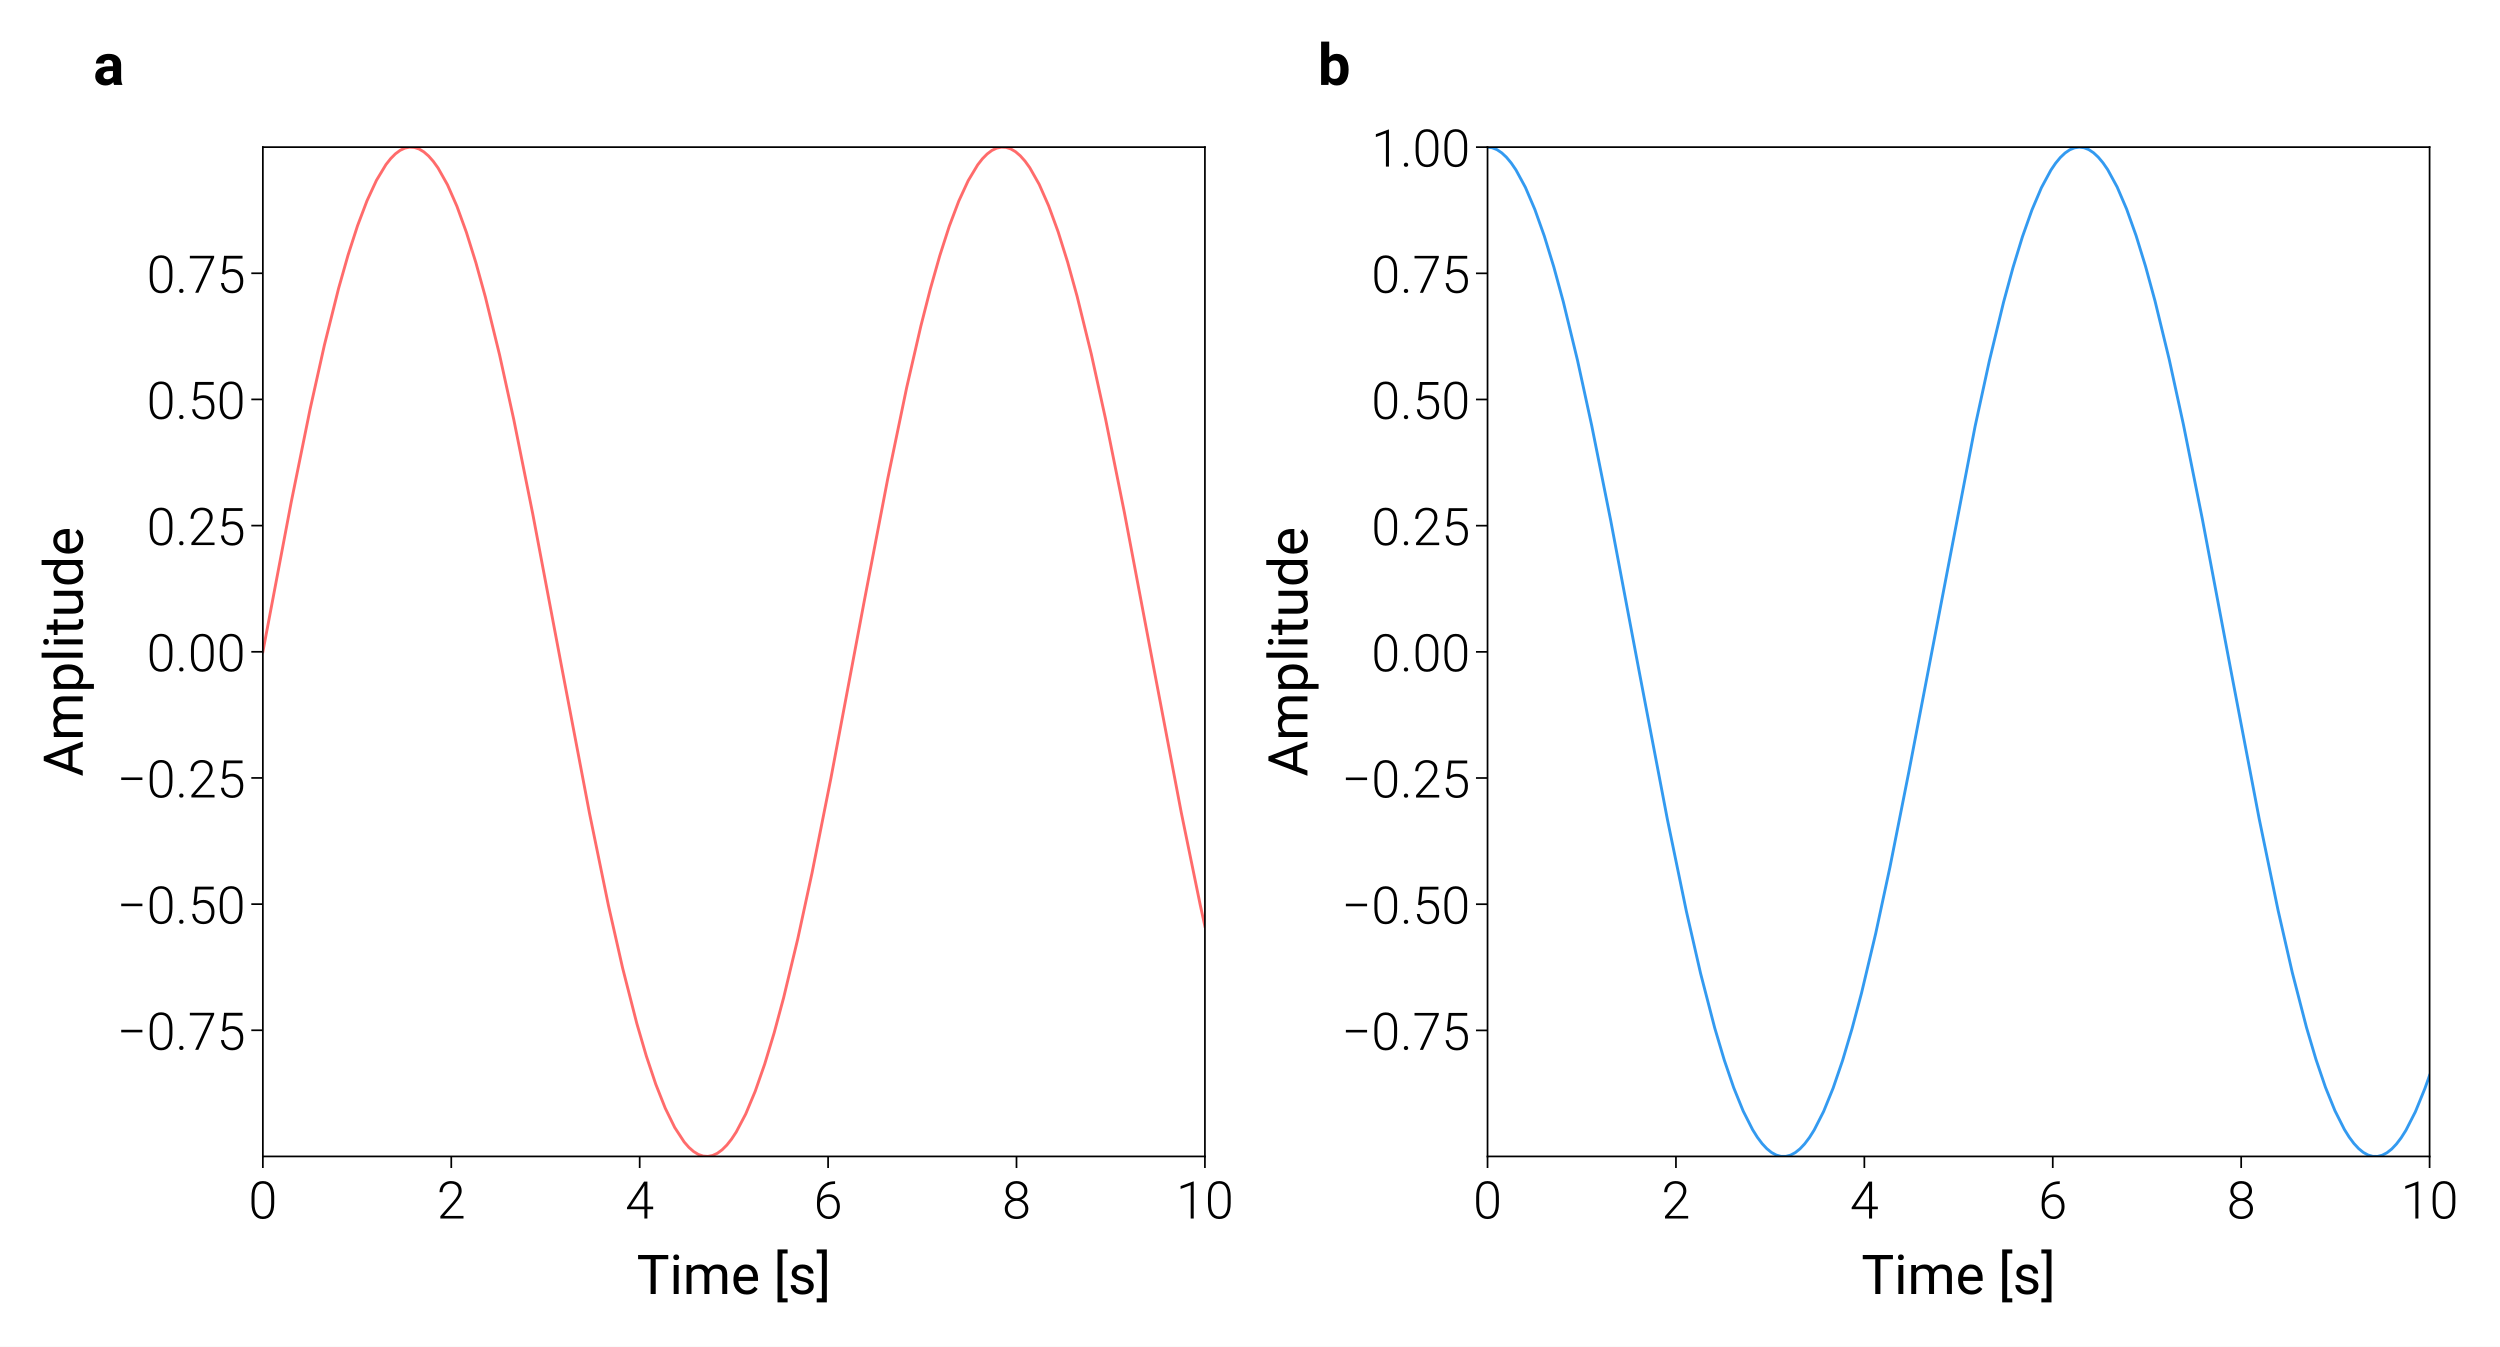
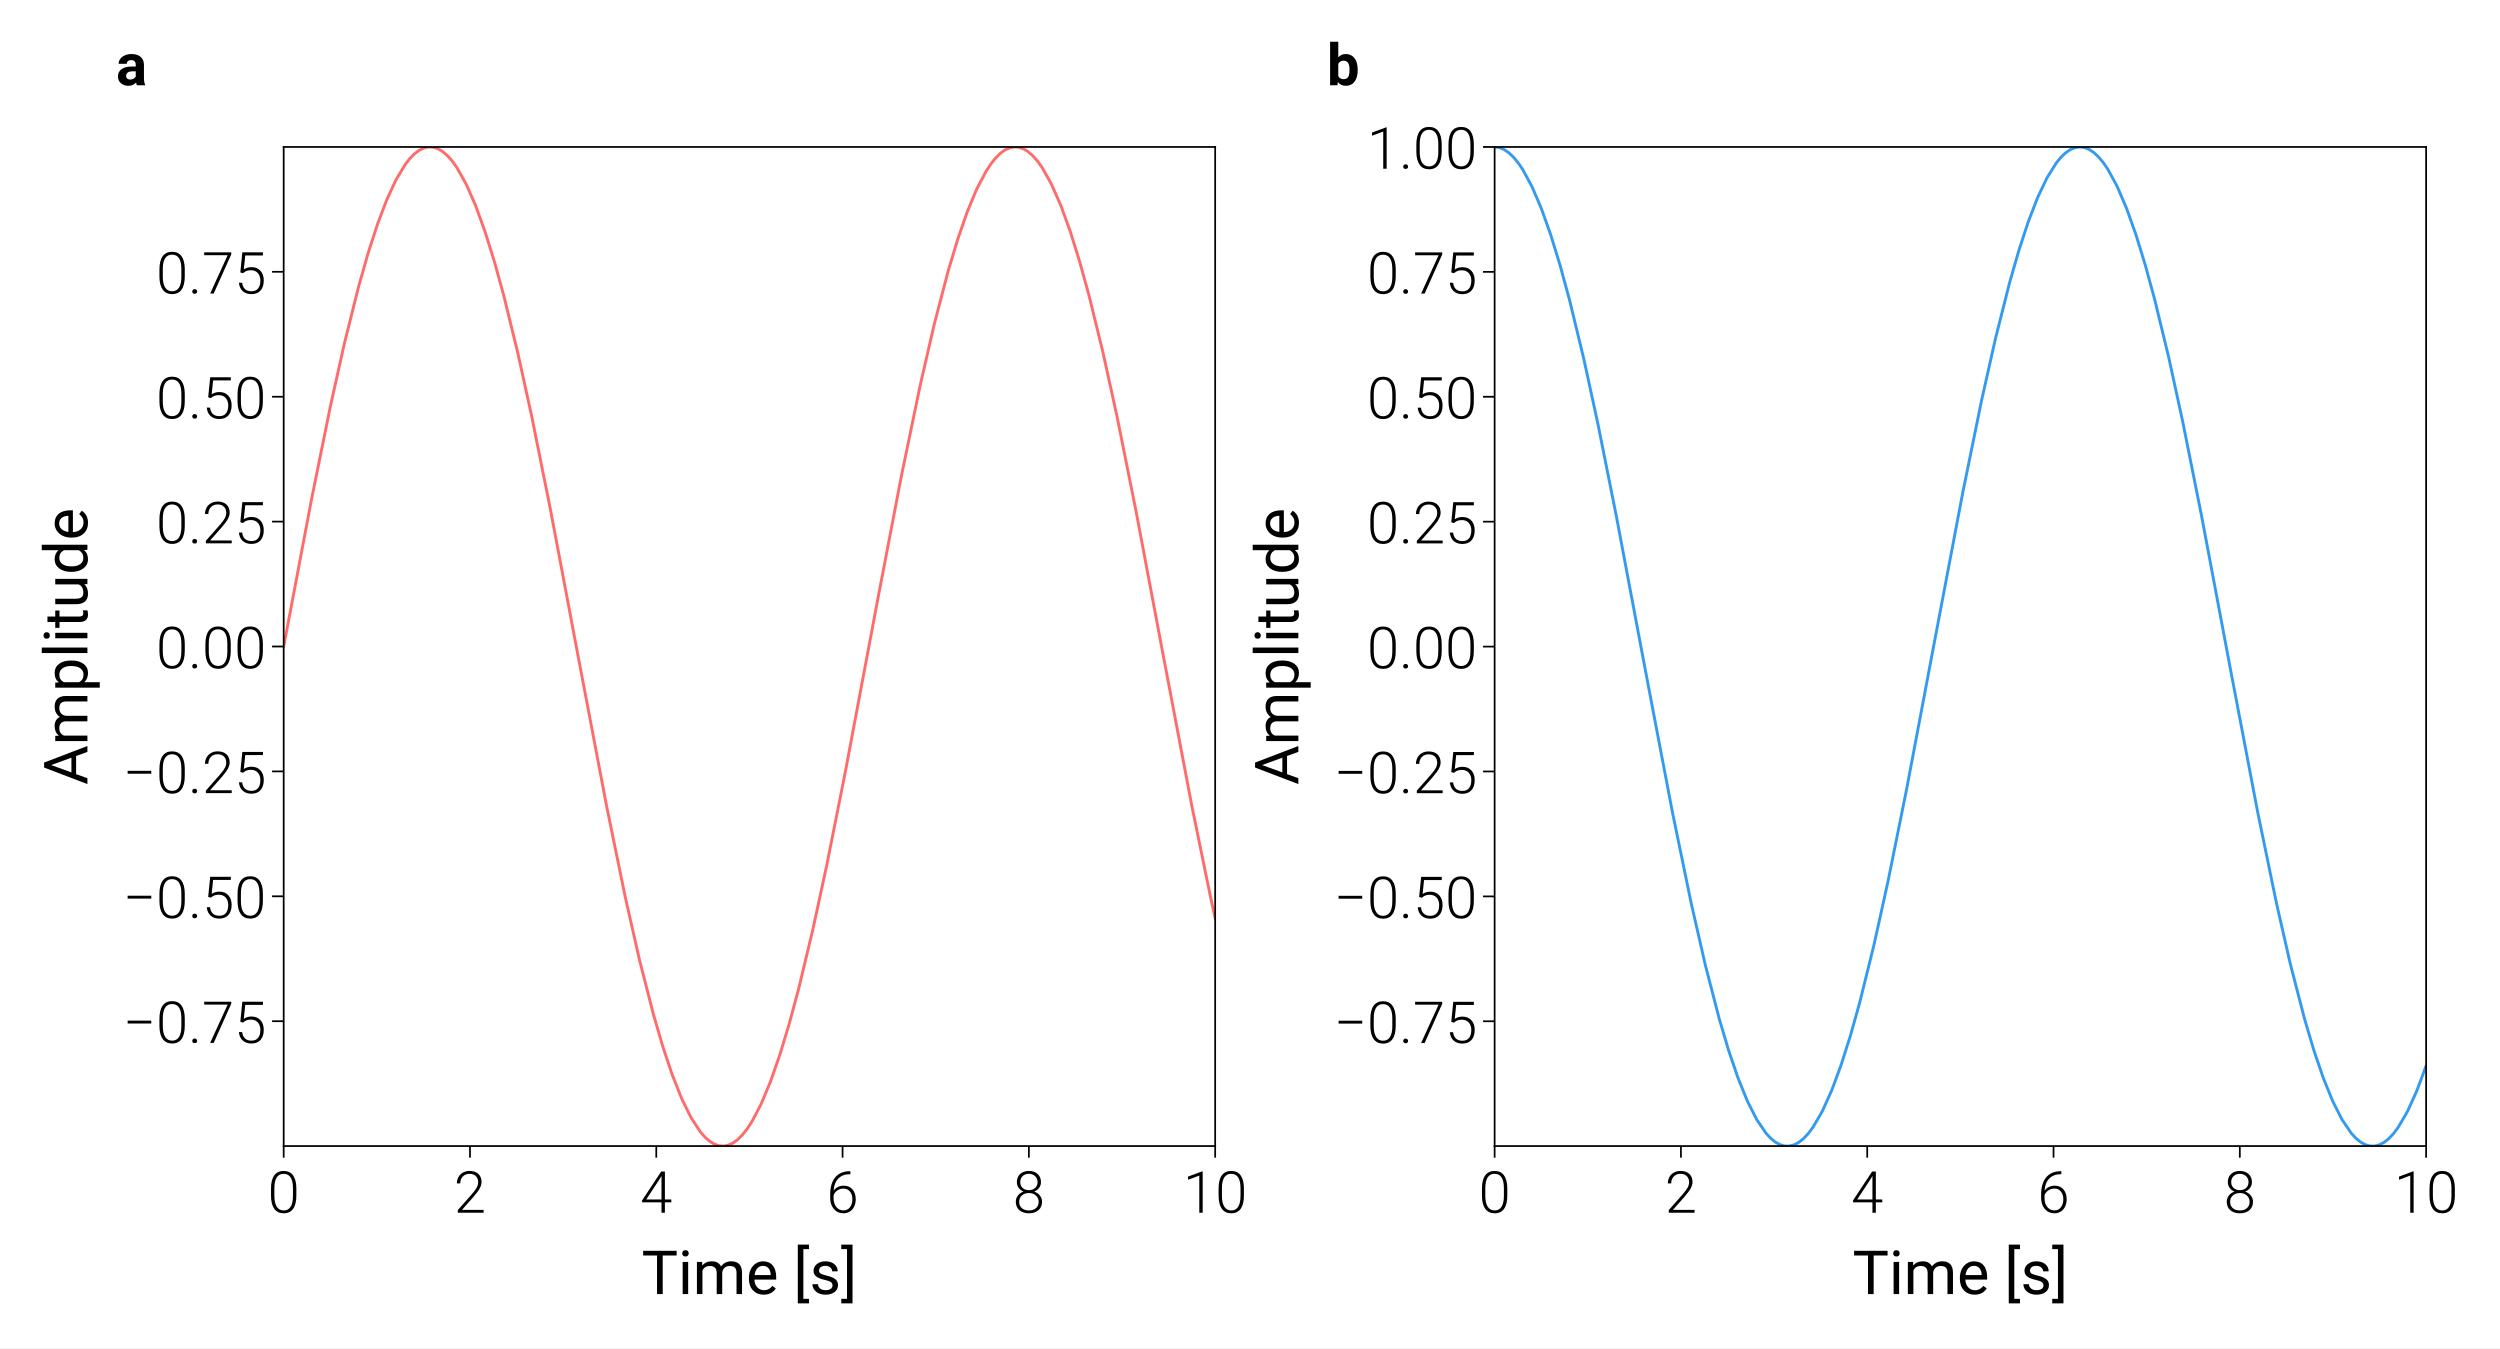
- <svg xmlns="http://www.w3.org/2000/svg" xmlns:xlink="http://www.w3.org/1999/xlink" width="432.738pt" height="233.117pt" viewBox="0 0 432.738 233.117" version="1.1">
+ <svg xmlns="http://www.w3.org/2000/svg" xmlns:xlink="http://www.w3.org/1999/xlink" width="431.169pt" height="232.52pt" viewBox="0 0 431.169 232.52" version="1.1">
  <defs>
    <style type="text/css">*{stroke-linejoin: round; stroke-linecap: butt}</style>
  </defs>
  <g id="figure_1">
    <g id="patch_1">
-       <path d="M 0 233.117  L 432.738 233.117  L 432.738 -0  L 0 -0  z " style="fill: #ffffff" />
+       <path d="M 0 232.52  L 431.169 232.52  L 431.169 0  L 0 0  z " style="fill: #ffffff" />
    </g>
    <g id="axes_1">
      <g id="patch_2">
-         <path d="M 45.5 200.172  L 208.565 200.172  L 208.565 25.467  L 45.5 25.467  z " style="fill: #ffffff" />
+         <path d="M 48.925 197.658  L 209.578 197.658  L 209.578 25.347  L 48.925 25.347  z " style="fill: #ffffff" />
      </g>
      <g id="matplotlib.axis_1">
        <g id="xtick_1">
          <g id="line2d_1">
            <defs>
-               <path id="mf3e95afb75" d="M 0 0  L 0 2  " style="stroke: #000000; stroke-width: 0.3" />
+               <path id="m0029651588" d="M 0 0  L 0 2  " style="stroke: #000000; stroke-width: 0.3" />
            </defs>
            <g>
-               <use xlink:href="#mf3e95afb75" x="45.5" y="200.172" style="stroke: #000000; stroke-width: 0.3" />
+               <use xlink:href="#m0029651588" x="48.925" y="197.658" style="stroke: #000000; stroke-width: 0.3" />
            </g>
          </g>
          <g id="text_1">
-             <g transform="translate(43.00617 210.9224) scale(0.09 -0.09)">
+             <g transform="translate(46.15391 209.1576) scale(0.1 -0.1)">
              <defs>
                <path id="Roboto-Light-30" d="M 3172 1897  Q 3172 934 2819 435  Q 2466 -63 1778 -63  Q 1103 -63 743 426  Q 384 916 375 1850  L 375 2666  Q 375 3625 731 4119  Q 1088 4613 1772 4613  Q 2447 4613 2803 4136  Q 3159 3659 3172 2731  L 3172 1897  z M 2797 2713  Q 2797 3494 2542 3894  Q 2288 4294 1772 4294  Q 1266 4294 1009 3903  Q 753 3513 747 2750  L 747 1856  Q 747 1078 1011 665  Q 1275 253 1778 253  Q 2278 253 2536 656  Q 2794 1059 2797 1838  L 2797 2713  z " transform="scale(0.015625)" />
              </defs>
              <use xlink:href="#Roboto-Light-30" />
            </g>
          </g>
        </g>
        <g id="xtick_2">
          <g id="line2d_2">
            <g>
-               <use xlink:href="#mf3e95afb75" x="78.113" y="200.172" style="stroke: #000000; stroke-width: 0.3" />
+               <use xlink:href="#m0029651588" x="81.056" y="197.658" style="stroke: #000000; stroke-width: 0.3" />
            </g>
          </g>
          <g id="text_2">
-             <g transform="translate(75.61921 210.9224) scale(0.09 -0.09)">
+             <g transform="translate(78.28451 209.1576) scale(0.1 -0.1)">
              <defs>
                <path id="Roboto-Light-32" d="M 3278 0  L 428 0  L 428 288  L 1988 2056  Q 2375 2503 2525 2793  Q 2675 3084 2675 3359  Q 2675 3791 2422 4042  Q 2169 4294 1725 4294  Q 1266 4294 983 4000  Q 700 3706 700 3238  L 328 3238  Q 328 3622 501 3937  Q 675 4253 995 4433  Q 1316 4613 1725 4613  Q 2350 4613 2701 4284  Q 3053 3956 3053 3391  Q 3053 3072 2854 2694  Q 2656 2316 2156 1750  L 888 316  L 3278 316  L 3278 0  z " transform="scale(0.015625)" />
              </defs>
              <use xlink:href="#Roboto-Light-32" />
            </g>
          </g>
        </g>
        <g id="xtick_3">
          <g id="line2d_3">
            <g>
-               <use xlink:href="#mf3e95afb75" x="110.726" y="200.172" style="stroke: #000000; stroke-width: 0.3" />
+               <use xlink:href="#m0029651588" x="113.186" y="197.658" style="stroke: #000000; stroke-width: 0.3" />
            </g>
          </g>
          <g id="text_3">
-             <g transform="translate(108.2322 210.9224) scale(0.09 -0.09)">
+             <g transform="translate(110.4151 209.1576) scale(0.1 -0.1)">
              <defs>
                <path id="Roboto-Light-34" d="M 2725 1466  L 3434 1466  L 3434 1150  L 2725 1150  L 2725 0  L 2350 0  L 2350 1150  L 209 1150  L 209 1363  L 2316 4550  L 2725 4550  L 2725 1466  z M 669 1466  L 2350 1466  L 2350 4066  L 2184 3778  L 669 1466  z " transform="scale(0.015625)" />
              </defs>
              <use xlink:href="#Roboto-Light-34" />
            </g>
          </g>
        </g>
        <g id="xtick_4">
          <g id="line2d_4">
            <g>
-               <use xlink:href="#mf3e95afb75" x="143.339" y="200.172" style="stroke: #000000; stroke-width: 0.3" />
+               <use xlink:href="#m0029651588" x="145.317" y="197.658" style="stroke: #000000; stroke-width: 0.3" />
            </g>
          </g>
          <g id="text_4">
-             <g transform="translate(140.8453 210.9224) scale(0.09 -0.09)">
+             <g transform="translate(142.5457 209.1576) scale(0.1 -0.1)">
              <defs>
                <path id="Roboto-Light-36" d="M 2634 4584  L 2634 4256  L 2591 4256  Q 1775 4256 1306 3776  Q 838 3297 788 2444  Q 975 2703 1265 2845  Q 1556 2988 1916 2988  Q 2516 2988 2870 2573  Q 3225 2159 3225 1491  Q 3225 1047 3059 690  Q 2894 334 2584 135  Q 2275 -63 1878 -63  Q 1225 -63 815 410  Q 406 884 406 1634  L 406 2009  Q 406 3231 962 3901  Q 1519 4572 2541 4584  L 2634 4584  z M 1856 2666  Q 1500 2666 1192 2455  Q 884 2244 781 1919  L 781 1600  Q 781 1006 1086 631  Q 1391 256 1878 256  Q 2316 256 2586 603  Q 2856 950 2856 1478  Q 2856 2016 2586 2341  Q 2316 2666 1856 2666  z " transform="scale(0.015625)" />
              </defs>
              <use xlink:href="#Roboto-Light-36" />
            </g>
          </g>
        </g>
        <g id="xtick_5">
          <g id="line2d_5">
            <g>
-               <use xlink:href="#mf3e95afb75" x="175.952" y="200.172" style="stroke: #000000; stroke-width: 0.3" />
+               <use xlink:href="#m0029651588" x="177.447" y="197.658" style="stroke: #000000; stroke-width: 0.3" />
            </g>
          </g>
          <g id="text_5">
-             <g transform="translate(173.4583 210.9224) scale(0.09 -0.09)">
+             <g transform="translate(174.6763 209.1576) scale(0.1 -0.1)">
              <defs>
                <path id="Roboto-Light-38" d="M 3109 3378  Q 3109 3025 2903 2745  Q 2697 2466 2359 2334  Q 2753 2200 2990 1900  Q 3228 1600 3228 1206  Q 3228 622 2831 279  Q 2434 -63 1781 -63  Q 1122 -63 726 278  Q 331 619 331 1206  Q 331 1594 559 1897  Q 788 2200 1184 2334  Q 847 2466 647 2745  Q 447 3025 447 3378  Q 447 3944 811 4278  Q 1175 4613 1775 4613  Q 2375 4613 2742 4275  Q 3109 3938 3109 3378  z M 2853 1203  Q 2853 1628 2550 1901  Q 2247 2175 1775 2175  Q 1303 2175 1003 1906  Q 703 1638 703 1203  Q 703 769 993 511  Q 1284 253 1781 253  Q 2266 253 2559 509  Q 2853 766 2853 1203  z M 2734 3381  Q 2734 3772 2464 4033  Q 2194 4294 1775 4294  Q 1350 4294 1086 4042  Q 822 3791 822 3381  Q 822 2981 1086 2737  Q 1350 2494 1778 2494  Q 2200 2494 2467 2739  Q 2734 2984 2734 3381  z " transform="scale(0.015625)" />
              </defs>
              <use xlink:href="#Roboto-Light-38" />
            </g>
          </g>
        </g>
        <g id="xtick_6">
          <g id="line2d_6">
            <g>
-               <use xlink:href="#mf3e95afb75" x="208.565" y="200.172" style="stroke: #000000; stroke-width: 0.3" />
+               <use xlink:href="#m0029651588" x="209.578" y="197.658" style="stroke: #000000; stroke-width: 0.3" />
            </g>
          </g>
          <g id="text_6">
-             <g transform="translate(203.5774 210.9224) scale(0.09 -0.09)">
+             <g transform="translate(204.0358 209.1576) scale(0.1 -0.1)">
              <defs>
                <path id="Roboto-Light-31" d="M 2169 0  L 1794 0  L 1794 4100  L 556 3641  L 556 3991  L 2106 4566  L 2169 4566  L 2169 0  z " transform="scale(0.015625)" />
              </defs>
              <use xlink:href="#Roboto-Light-31" />
              <use xlink:href="#Roboto-Light-30" transform="translate(55.41992 0)" />
            </g>
          </g>
        </g>
        <g id="text_7">
-           <g transform="translate(110.2222 223.9868) scale(0.095 -0.095)">
+           <g transform="translate(110.6714 223.1869) scale(0.105 -0.105)">
            <defs>
              <path id="Roboto-Regular-54" d="M 3672 4056  L 2209 4056  L 2209 0  L 1613 0  L 1613 4056  L 153 4056  L 153 4550  L 3672 4550  L 3672 4056  z " transform="scale(0.015625)" />
              <path id="Roboto-Regular-69" d="M 1066 0  L 488 0  L 488 3381  L 1066 3381  L 1066 0  z M 441 4278  Q 441 4419 527 4516  Q 613 4613 781 4613  Q 950 4613 1037 4516  Q 1125 4419 1125 4278  Q 1125 4138 1037 4044  Q 950 3950 781 3950  Q 613 3950 527 4044  Q 441 4138 441 4278  z " transform="scale(0.015625)" />
              <path id="Roboto-Regular-6d" d="M 981 3381  L 997 3006  Q 1369 3444 2000 3444  Q 2709 3444 2966 2900  Q 3134 3144 3404 3294  Q 3675 3444 4044 3444  Q 5156 3444 5175 2266  L 5175 0  L 4597 0  L 4597 2231  Q 4597 2594 4431 2773  Q 4266 2953 3875 2953  Q 3553 2953 3340 2761  Q 3128 2569 3094 2244  L 3094 0  L 2513 0  L 2513 2216  Q 2513 2953 1791 2953  Q 1222 2953 1013 2469  L 1013 0  L 434 0  L 434 3381  L 981 3381  z " transform="scale(0.015625)" />
              <path id="Roboto-Regular-65" d="M 1841 -63  Q 1153 -63 722 389  Q 291 841 291 1597  L 291 1703  Q 291 2206 483 2601  Q 675 2997 1020 3220  Q 1366 3444 1769 3444  Q 2428 3444 2793 3009  Q 3159 2575 3159 1766  L 3159 1525  L 869 1525  Q 881 1025 1161 717  Q 1441 409 1872 409  Q 2178 409 2390 534  Q 2603 659 2763 866  L 3116 591  Q 2691 -63 1841 -63  z M 1769 2969  Q 1419 2969 1181 2714  Q 944 2459 888 2000  L 2581 2000  L 2581 2044  Q 2556 2484 2343 2726  Q 2131 2969 1769 2969  z " transform="scale(0.015625)" />
              <path id="Roboto-Regular-20" transform="scale(0.015625)" />
              <path id="Roboto-Regular-5b" d="M 1634 4725  L 1038 4725  L 1038 -500  L 1634 -500  L 1634 -975  L 456 -975  L 456 5200  L 1634 5200  L 1634 4725  z " transform="scale(0.015625)" />
              <path id="Roboto-Regular-73" d="M 2406 897  Q 2406 1131 2229 1261  Q 2053 1391 1614 1484  Q 1175 1578 917 1709  Q 659 1841 536 2022  Q 413 2203 413 2453  Q 413 2869 764 3156  Q 1116 3444 1663 3444  Q 2238 3444 2595 3147  Q 2953 2850 2953 2388  L 2372 2388  Q 2372 2625 2170 2797  Q 1969 2969 1663 2969  Q 1347 2969 1169 2831  Q 991 2694 991 2472  Q 991 2263 1156 2156  Q 1322 2050 1755 1953  Q 2188 1856 2456 1722  Q 2725 1588 2854 1398  Q 2984 1209 2984 938  Q 2984 484 2621 210  Q 2259 -63 1681 -63  Q 1275 -63 962 81  Q 650 225 473 483  Q 297 741 297 1041  L 875 1041  Q 891 750 1108 579  Q 1325 409 1681 409  Q 2009 409 2207 542  Q 2406 675 2406 897  z " transform="scale(0.015625)" />
              <path id="Roboto-Regular-5d" d="M 28 5200  L 1209 5200  L 1209 -975  L 28 -975  L 28 -500  L 631 -500  L 631 4725  L 28 4725  L 28 5200  z " transform="scale(0.015625)" />
            </defs>
            <use xlink:href="#Roboto-Regular-54" />
            <use xlink:href="#Roboto-Regular-69" transform="translate(59.66797 0)" />
            <use xlink:href="#Roboto-Regular-6d" transform="translate(83.93555 0)" />
            <use xlink:href="#Roboto-Regular-65" transform="translate(171.582 0)" />
            <use xlink:href="#Roboto-Regular-20" transform="translate(224.5605 0)" />
            <use xlink:href="#Roboto-Regular-5b" transform="translate(249.3164 0)" />
            <use xlink:href="#Roboto-Regular-73" transform="translate(275.8301 0)" />
            <use xlink:href="#Roboto-Regular-5d" transform="translate(327.3926 0)" />
          </g>
        </g>
      </g>
      <g id="matplotlib.axis_2">
        <g id="ytick_1">
          <g id="line2d_7">
            <defs>
-               <path id="mcc4c70b841" d="M 0 0  L -2 0  " style="stroke: #000000; stroke-width: 0.3" />
+               <path id="m2d5925def3" d="M 0 0  L -2 0  " style="stroke: #000000; stroke-width: 0.3" />
            </defs>
            <g>
-               <use xlink:href="#mcc4c70b841" x="45.5" y="178.338" style="stroke: #000000; stroke-width: 0.3" />
+               <use xlink:href="#m2d5925def3" x="48.925" y="176.123" style="stroke: #000000; stroke-width: 0.3" />
            </g>
          </g>
          <g id="text_8">
-             <g transform="translate(20.25469 181.713) scale(0.09 -0.09)">
+             <g transform="translate(21.20781 179.8726) scale(0.1 -0.1)">
              <defs>
                <path id="Roboto-Light-2212" d="M 3125 2144  L 516 2144  L 516 2463  L 3125 2463  L 3125 2144  z " transform="scale(0.015625)" />
                <path id="Roboto-Light-2e" d="M 453 225  Q 453 334 523 411  Q 594 488 719 488  Q 844 488 916 411  Q 988 334 988 225  Q 988 116 916 45  Q 844 -25 719 -25  Q 594 -25 523 45  Q 453 116 453 225  z " transform="scale(0.015625)" />
                <path id="Roboto-Light-37" d="M 3231 4334  L 1288 0  L 897 0  L 2828 4231  L 241 4231  L 241 4550  L 3231 4550  L 3231 4334  z " transform="scale(0.015625)" />
                <path id="Roboto-Light-35" d="M 681 2331  L 903 4550  L 3178 4550  L 3178 4203  L 1225 4203  L 1066 2666  Q 1431 2916 1922 2916  Q 2538 2916 2903 2516  Q 3269 2116 3269 1450  Q 3269 731 2912 334  Q 2556 -63 1909 -63  Q 1316 -63 947 268  Q 578 600 525 1197  L 884 1197  Q 938 731 1200 492  Q 1463 253 1909 253  Q 2397 253 2645 562  Q 2894 872 2894 1444  Q 2894 1944 2616 2259  Q 2338 2575 1856 2575  Q 1591 2575 1394 2508  Q 1197 2441 978 2247  L 681 2331  z " transform="scale(0.015625)" />
              </defs>
              <use xlink:href="#Roboto-Light-2212" />
              <use xlink:href="#Roboto-Light-30" transform="translate(57.03125 0)" />
              <use xlink:href="#Roboto-Light-2e" transform="translate(112.4512 0)" />
              <use xlink:href="#Roboto-Light-37" transform="translate(136.3281 0)" />
              <use xlink:href="#Roboto-Light-35" transform="translate(191.748 0)" />
            </g>
          </g>
        </g>
        <g id="ytick_2">
          <g id="line2d_8">
            <g>
-               <use xlink:href="#mcc4c70b841" x="45.5" y="156.498" style="stroke: #000000; stroke-width: 0.3" />
+               <use xlink:href="#m2d5925def3" x="48.925" y="154.582" style="stroke: #000000; stroke-width: 0.3" />
            </g>
          </g>
          <g id="text_9">
-             <g transform="translate(20.25469 159.8732) scale(0.09 -0.09)">
+             <g transform="translate(21.20781 158.3322) scale(0.1 -0.1)">
              <use xlink:href="#Roboto-Light-2212" />
              <use xlink:href="#Roboto-Light-30" transform="translate(57.03125 0)" />
              <use xlink:href="#Roboto-Light-2e" transform="translate(112.4512 0)" />
              <use xlink:href="#Roboto-Light-35" transform="translate(136.3281 0)" />
              <use xlink:href="#Roboto-Light-30" transform="translate(191.748 0)" />
            </g>
          </g>
        </g>
        <g id="ytick_3">
          <g id="line2d_9">
            <g>
-               <use xlink:href="#mcc4c70b841" x="45.5" y="134.658" style="stroke: #000000; stroke-width: 0.3" />
+               <use xlink:href="#m2d5925def3" x="48.925" y="133.042" style="stroke: #000000; stroke-width: 0.3" />
            </g>
          </g>
          <g id="text_10">
-             <g transform="translate(20.25469 138.0334) scale(0.09 -0.09)">
+             <g transform="translate(21.20781 136.7917) scale(0.1 -0.1)">
              <use xlink:href="#Roboto-Light-2212" />
              <use xlink:href="#Roboto-Light-30" transform="translate(57.03125 0)" />
              <use xlink:href="#Roboto-Light-2e" transform="translate(112.4512 0)" />
              <use xlink:href="#Roboto-Light-32" transform="translate(136.3281 0)" />
              <use xlink:href="#Roboto-Light-35" transform="translate(191.748 0)" />
            </g>
          </g>
        </g>
        <g id="ytick_4">
          <g id="line2d_10">
            <g>
-               <use xlink:href="#mcc4c70b841" x="45.5" y="112.819" style="stroke: #000000; stroke-width: 0.3" />
+               <use xlink:href="#m2d5925def3" x="48.925" y="111.501" style="stroke: #000000; stroke-width: 0.3" />
            </g>
          </g>
          <g id="text_11">
-             <g transform="translate(25.3875 116.1935) scale(0.09 -0.09)">
+             <g transform="translate(26.91094 115.2513) scale(0.1 -0.1)">
              <use xlink:href="#Roboto-Light-30" />
              <use xlink:href="#Roboto-Light-2e" transform="translate(55.41992 0)" />
              <use xlink:href="#Roboto-Light-30" transform="translate(79.29688 0)" />
              <use xlink:href="#Roboto-Light-30" transform="translate(134.7168 0)" />
            </g>
          </g>
        </g>
        <g id="ytick_5">
          <g id="line2d_11">
            <g>
-               <use xlink:href="#mcc4c70b841" x="45.5" y="90.979" style="stroke: #000000; stroke-width: 0.3" />
+               <use xlink:href="#m2d5925def3" x="48.925" y="89.961" style="stroke: #000000; stroke-width: 0.3" />
            </g>
          </g>
          <g id="text_12">
-             <g transform="translate(25.3875 94.35367) scale(0.09 -0.09)">
+             <g transform="translate(26.91094 93.71083) scale(0.1 -0.1)">
              <use xlink:href="#Roboto-Light-30" />
              <use xlink:href="#Roboto-Light-2e" transform="translate(55.41992 0)" />
              <use xlink:href="#Roboto-Light-32" transform="translate(79.29688 0)" />
              <use xlink:href="#Roboto-Light-35" transform="translate(134.7168 0)" />
            </g>
          </g>
        </g>
        <g id="ytick_6">
          <g id="line2d_12">
            <g>
-               <use xlink:href="#mcc4c70b841" x="45.5" y="69.139" style="stroke: #000000; stroke-width: 0.3" />
+               <use xlink:href="#m2d5925def3" x="48.925" y="68.42" style="stroke: #000000; stroke-width: 0.3" />
            </g>
          </g>
          <g id="text_13">
-             <g transform="translate(25.3875 72.51383) scale(0.09 -0.09)">
+             <g transform="translate(26.91094 72.17038) scale(0.1 -0.1)">
              <use xlink:href="#Roboto-Light-30" />
              <use xlink:href="#Roboto-Light-2e" transform="translate(55.41992 0)" />
              <use xlink:href="#Roboto-Light-35" transform="translate(79.29688 0)" />
              <use xlink:href="#Roboto-Light-30" transform="translate(134.7168 0)" />
            </g>
          </g>
        </g>
        <g id="ytick_7">
          <g id="line2d_13">
            <g>
-               <use xlink:href="#mcc4c70b841" x="45.5" y="47.299" style="stroke: #000000; stroke-width: 0.3" />
+               <use xlink:href="#m2d5925def3" x="48.925" y="46.88" style="stroke: #000000; stroke-width: 0.3" />
            </g>
          </g>
          <g id="text_14">
-             <g transform="translate(25.3875 50.67399) scale(0.09 -0.09)">
+             <g transform="translate(26.91094 50.62994) scale(0.1 -0.1)">
              <use xlink:href="#Roboto-Light-30" />
              <use xlink:href="#Roboto-Light-2e" transform="translate(55.41992 0)" />
              <use xlink:href="#Roboto-Light-37" transform="translate(79.29688 0)" />
              <use xlink:href="#Roboto-Light-35" transform="translate(134.7168 0)" />
            </g>
          </g>
        </g>
        <g id="text_15">
-           <g transform="translate(14.325 134.4171) rotate(-90) scale(0.095 -0.095)">
+           <g transform="translate(15.075 135.3733) rotate(-90) scale(0.105 -0.105)">
            <defs>
              <path id="Roboto-Regular-41" d="M 3041 1188  L 1134 1188  L 706 0  L 88 0  L 1825 4550  L 2350 4550  L 4091 0  L 3475 0  L 3041 1188  z M 1316 1681  L 2863 1681  L 2088 3809  L 1316 1681  z " transform="scale(0.015625)" />
              <path id="Roboto-Regular-70" d="M 3294 1653  Q 3294 881 2941 409  Q 2588 -63 1984 -63  Q 1369 -63 1016 328  L 1016 -1300  L 438 -1300  L 438 3381  L 966 3381  L 994 3006  Q 1347 3444 1975 3444  Q 2584 3444 2939 2984  Q 3294 2525 3294 1706  L 3294 1653  z M 2716 1719  Q 2716 2291 2472 2622  Q 2228 2953 1803 2953  Q 1278 2953 1016 2488  L 1016 872  Q 1275 409 1809 409  Q 2225 409 2470 739  Q 2716 1069 2716 1719  z " transform="scale(0.015625)" />
              <path id="Roboto-Regular-6c" d="M 1066 0  L 488 0  L 488 4800  L 1066 4800  L 1066 0  z " transform="scale(0.015625)" />
              <path id="Roboto-Regular-74" d="M 1222 4200  L 1222 3381  L 1853 3381  L 1853 2934  L 1222 2934  L 1222 838  Q 1222 634 1306 532  Q 1391 431 1594 431  Q 1694 431 1869 469  L 1869 0  Q 1641 -63 1425 -63  Q 1038 -63 841 171  Q 644 406 644 838  L 644 2934  L 28 2934  L 28 3381  L 644 3381  L 644 4200  L 1222 4200  z " transform="scale(0.015625)" />
              <path id="Roboto-Regular-75" d="M 2525 334  Q 2188 -63 1534 -63  Q 994 -63 711 251  Q 428 566 425 1181  L 425 3381  L 1003 3381  L 1003 1197  Q 1003 428 1628 428  Q 2291 428 2509 922  L 2509 3381  L 3088 3381  L 3088 0  L 2538 0  L 2525 334  z " transform="scale(0.015625)" />
              <path id="Roboto-Regular-64" d="M 297 1719  Q 297 2497 665 2970  Q 1034 3444 1631 3444  Q 2225 3444 2572 3038  L 2572 4800  L 3150 4800  L 3150 0  L 2619 0  L 2591 363  Q 2244 -63 1625 -63  Q 1038 -63 667 418  Q 297 900 297 1675  L 297 1719  z M 875 1653  Q 875 1078 1112 753  Q 1350 428 1769 428  Q 2319 428 2572 922  L 2572 2475  Q 2313 2953 1775 2953  Q 1350 2953 1112 2625  Q 875 2297 875 1653  z " transform="scale(0.015625)" />
            </defs>
            <use xlink:href="#Roboto-Regular-41" />
            <use xlink:href="#Roboto-Regular-6d" transform="translate(65.23438 0)" />
            <use xlink:href="#Roboto-Regular-70" transform="translate(152.8809 0)" />
            <use xlink:href="#Roboto-Regular-6c" transform="translate(208.9844 0)" />
            <use xlink:href="#Roboto-Regular-69" transform="translate(233.252 0)" />
            <use xlink:href="#Roboto-Regular-74" transform="translate(257.5195 0)" />
            <use xlink:href="#Roboto-Regular-75" transform="translate(290.1855 0)" />
            <use xlink:href="#Roboto-Regular-64" transform="translate(345.3125 0)" />
            <use xlink:href="#Roboto-Regular-65" transform="translate(401.709 0)" />
          </g>
        </g>
      </g>
      <g id="line2d_14">
-         <path d="M 45.5 112.819  L 50.417 86.876  L 53.694 70.744  L 56.153 59.723  L 58.611 49.907  L 60.25 44.143  L 61.889 39.072  L 63.527 34.745  L 65.166 31.207  L 66.805 28.492  L 67.625 27.452  L 68.444 26.628  L 69.263 26.021  L 70.083 25.634  L 70.902 25.467  L 71.722 25.52  L 72.541 25.793  L 73.361 26.287  L 74.18 26.998  L 74.999 27.927  L 75.819 29.07  L 77.458 31.986  L 79.097 35.718  L 80.735 40.228  L 82.374 45.471  L 84.013 51.394  L 86.471 61.42  L 88.93 72.611  L 92.207 88.905  L 97.124 114.936  L 102.04 140.775  L 105.318 156.736  L 107.776 167.58  L 110.235 177.181  L 111.873 182.783  L 113.512 187.678  L 115.151 191.819  L 116.79 195.162  L 118.429 197.673  L 119.248 198.609  L 120.068 199.329  L 120.887 199.83  L 121.707 200.111  L 122.526 200.172  L 123.345 200.013  L 124.165 199.633  L 124.984 199.034  L 125.804 198.218  L 126.623 197.186  L 127.442 195.941  L 129.081 192.824  L 130.72 188.901  L 132.359 184.209  L 133.998 178.797  L 135.637 172.72  L 138.095 162.49  L 140.553 151.134  L 143.831 134.688  L 149.567 104.208  L 153.664 82.865  L 156.942 67.084  L 159.4 56.424  L 161.039 50.014  L 162.678 44.239  L 164.317 39.155  L 165.955 34.815  L 167.594 31.262  L 169.233 28.533  L 170.052 27.485  L 170.872 26.653  L 171.691 26.039  L 172.511 25.644  L 173.33 25.469  L 174.15 25.514  L 174.969 25.78  L 175.788 26.265  L 176.608 26.969  L 177.427 27.89  L 178.247 29.026  L 179.886 31.927  L 181.524 35.645  L 183.163 40.142  L 184.802 45.372  L 186.441 51.284  L 188.899 61.294  L 191.357 72.474  L 194.635 88.756  L 199.552 114.78  L 204.468 140.627  L 207.746 156.602  L 208.565 160.344  L 208.565 160.344  " clip-path="url(#pf98038280f)" style="fill: none; stroke: #ff6b6b; stroke-width: 0.5; stroke-linecap: square" />
+         <path d="M 48.925 111.501  L 53.769 85.915  L 56.998 70.003  L 59.42 59.134  L 61.842 49.452  L 63.456 43.767  L 65.071 38.766  L 66.686 34.498  L 68.3 31.008  L 69.915 28.331  L 70.722 27.305  L 71.529 26.492  L 72.337 25.894  L 73.144 25.512  L 73.951 25.347  L 74.759 25.399  L 75.566 25.669  L 76.373 26.156  L 77.181 26.858  L 77.988 27.773  L 78.795 28.9  L 80.41 31.777  L 82.024 35.458  L 83.639 39.906  L 85.254 45.077  L 86.868 50.919  L 89.29 60.807  L 91.712 71.845  L 94.941 87.916  L 99.785 113.589  L 104.629 139.074  L 107.858 154.817  L 110.28 165.512  L 112.702 174.981  L 114.316 180.506  L 115.931 185.335  L 117.546 189.418  L 119.16 192.715  L 120.775 195.193  L 121.582 196.116  L 122.389 196.826  L 123.197 197.32  L 124.004 197.597  L 124.811 197.658  L 125.619 197.5  L 126.426 197.126  L 127.233 196.535  L 128.041 195.73  L 128.848 194.712  L 129.655 193.484  L 131.27 190.41  L 132.884 186.541  L 134.499 181.913  L 136.114 176.576  L 137.728 170.581  L 140.15 160.492  L 142.572 149.292  L 145.801 133.071  L 151.452 103.009  L 155.489 81.958  L 158.718 66.393  L 161.14 55.88  L 163.562 46.628  L 165.176 41.266  L 166.791 36.613  L 168.406 32.716  L 170.02 29.614  L 170.828 28.371  L 171.635 27.338  L 172.442 26.517  L 173.249 25.911  L 174.057 25.522  L 174.864 25.349  L 175.671 25.394  L 176.479 25.656  L 177.286 26.135  L 178.093 26.829  L 178.901 27.737  L 179.708 28.857  L 181.322 31.719  L 182.937 35.386  L 184.552 39.821  L 186.166 44.98  L 187.781 50.81  L 190.203 60.683  L 192.625 71.709  L 195.854 87.769  L 200.698 113.436  L 205.542 138.929  L 208.771 154.684  L 209.578 158.375  L 209.578 158.375  " clip-path="url(#p1a3368f04d)" style="fill: none; stroke: #ff6b6b; stroke-width: 0.5; stroke-linecap: square" />
      </g>
      <g id="patch_3">
-         <path d="M 45.5 200.172  L 45.5 25.467  " style="fill: none; stroke: #000000; stroke-width: 0.3; stroke-linejoin: miter; stroke-linecap: square" />
+         <path d="M 48.925 197.658  L 48.925 25.347  " style="fill: none; stroke: #000000; stroke-width: 0.3; stroke-linejoin: miter; stroke-linecap: square" />
      </g>
      <g id="patch_4">
-         <path d="M 208.565 200.172  L 208.565 25.467  " style="fill: none; stroke: #000000; stroke-width: 0.3; stroke-linejoin: miter; stroke-linecap: square" />
+         <path d="M 209.578 197.658  L 209.578 25.347  " style="fill: none; stroke: #000000; stroke-width: 0.3; stroke-linejoin: miter; stroke-linecap: square" />
      </g>
      <g id="patch_5">
-         <path d="M 45.5 200.172  L 208.565 200.172  " style="fill: none; stroke: #000000; stroke-width: 0.3; stroke-linejoin: miter; stroke-linecap: square" />
+         <path d="M 48.925 197.658  L 209.578 197.658  " style="fill: none; stroke: #000000; stroke-width: 0.3; stroke-linejoin: miter; stroke-linecap: square" />
      </g>
      <g id="patch_6">
-         <path d="M 45.5 25.467  L 208.565 25.467  " style="fill: none; stroke: #000000; stroke-width: 0.3; stroke-linejoin: miter; stroke-linecap: square" />
+         <path d="M 48.925 25.347  L 209.578 25.347  " style="fill: none; stroke: #000000; stroke-width: 0.3; stroke-linejoin: miter; stroke-linecap: square" />
      </g>
      <g id="text_16">
-         <g transform="translate(16.14842 14.7) scale(0.1 -0.1)">
+         <g transform="translate(20.00746 14.7) scale(0.1 -0.1)">
          <defs>
            <path id="Roboto-Bold-61" d="M 2306 0  Q 2244 122 2216 303  Q 1888 -63 1363 -63  Q 866 -63 539 225  Q 213 513 213 950  Q 213 1488 611 1775  Q 1009 2063 1763 2066  L 2178 2066  L 2178 2259  Q 2178 2494 2058 2634  Q 1938 2775 1678 2775  Q 1450 2775 1320 2665  Q 1191 2556 1191 2366  L 288 2366  Q 288 2659 469 2909  Q 650 3159 981 3301  Q 1313 3444 1725 3444  Q 2350 3444 2717 3130  Q 3084 2816 3084 2247  L 3084 781  Q 3088 300 3219 53  L 3219 0  L 2306 0  z M 1559 628  Q 1759 628 1928 717  Q 2097 806 2178 956  L 2178 1538  L 1841 1538  Q 1163 1538 1119 1069  L 1116 1016  Q 1116 847 1234 737  Q 1353 628 1559 628  z " transform="scale(0.015625)" />
          </defs>
          <use xlink:href="#Roboto-Bold-61" />
        </g>
      </g>
    </g>
    <g id="axes_2">
      <g id="patch_7">
-         <path d="M 257.485 200.172  L 420.55 200.172  L 420.55 25.467  L 257.485 25.467  z " style="fill: #ffffff" />
+         <path d="M 257.774 197.658  L 418.427 197.658  L 418.427 25.347  L 257.774 25.347  z " style="fill: #ffffff" />
      </g>
      <g id="matplotlib.axis_3">
        <g id="xtick_7">
          <g id="line2d_15">
            <g>
-               <use xlink:href="#mf3e95afb75" x="257.485" y="200.172" style="stroke: #000000; stroke-width: 0.3" />
+               <use xlink:href="#m0029651588" x="257.774" y="197.658" style="stroke: #000000; stroke-width: 0.3" />
            </g>
          </g>
          <g id="text_17">
-             <g transform="translate(254.9909 210.9224) scale(0.09 -0.09)">
+             <g transform="translate(255.0028 209.1576) scale(0.1 -0.1)">
              <use xlink:href="#Roboto-Light-30" />
            </g>
          </g>
        </g>
        <g id="xtick_8">
          <g id="line2d_16">
            <g>
-               <use xlink:href="#mf3e95afb75" x="290.098" y="200.172" style="stroke: #000000; stroke-width: 0.3" />
+               <use xlink:href="#m0029651588" x="289.905" y="197.658" style="stroke: #000000; stroke-width: 0.3" />
            </g>
          </g>
          <g id="text_18">
-             <g transform="translate(287.604 210.9224) scale(0.09 -0.09)">
+             <g transform="translate(287.1334 209.1576) scale(0.1 -0.1)">
              <use xlink:href="#Roboto-Light-32" />
            </g>
          </g>
        </g>
        <g id="xtick_9">
          <g id="line2d_17">
            <g>
-               <use xlink:href="#mf3e95afb75" x="322.711" y="200.172" style="stroke: #000000; stroke-width: 0.3" />
+               <use xlink:href="#m0029651588" x="322.035" y="197.658" style="stroke: #000000; stroke-width: 0.3" />
            </g>
          </g>
          <g id="text_19">
-             <g transform="translate(320.217 210.9224) scale(0.09 -0.09)">
+             <g transform="translate(319.2641 209.1576) scale(0.1 -0.1)">
              <use xlink:href="#Roboto-Light-34" />
            </g>
          </g>
        </g>
        <g id="xtick_10">
          <g id="line2d_18">
            <g>
-               <use xlink:href="#mf3e95afb75" x="355.324" y="200.172" style="stroke: #000000; stroke-width: 0.3" />
+               <use xlink:href="#m0029651588" x="354.166" y="197.658" style="stroke: #000000; stroke-width: 0.3" />
            </g>
          </g>
          <g id="text_20">
-             <g transform="translate(352.83 210.9224) scale(0.09 -0.09)">
+             <g transform="translate(351.3947 209.1576) scale(0.1 -0.1)">
              <use xlink:href="#Roboto-Light-36" />
            </g>
          </g>
        </g>
        <g id="xtick_11">
          <g id="line2d_19">
            <g>
-               <use xlink:href="#mf3e95afb75" x="387.937" y="200.172" style="stroke: #000000; stroke-width: 0.3" />
+               <use xlink:href="#m0029651588" x="386.296" y="197.658" style="stroke: #000000; stroke-width: 0.3" />
            </g>
          </g>
          <g id="text_21">
-             <g transform="translate(385.4431 210.9224) scale(0.09 -0.09)">
+             <g transform="translate(383.5253 209.1576) scale(0.1 -0.1)">
              <use xlink:href="#Roboto-Light-38" />
            </g>
          </g>
        </g>
        <g id="xtick_12">
          <g id="line2d_20">
            <g>
-               <use xlink:href="#mf3e95afb75" x="420.55" y="200.172" style="stroke: #000000; stroke-width: 0.3" />
+               <use xlink:href="#m0029651588" x="418.427" y="197.658" style="stroke: #000000; stroke-width: 0.3" />
            </g>
          </g>
          <g id="text_22">
-             <g transform="translate(415.5621 210.9224) scale(0.09 -0.09)">
+             <g transform="translate(412.8848 209.1576) scale(0.1 -0.1)">
              <use xlink:href="#Roboto-Light-31" />
              <use xlink:href="#Roboto-Light-30" transform="translate(55.41992 0)" />
            </g>
          </g>
        </g>
        <g id="text_23">
-           <g transform="translate(322.207 223.9868) scale(0.095 -0.095)">
+           <g transform="translate(319.5204 223.1869) scale(0.105 -0.105)">
            <use xlink:href="#Roboto-Regular-54" />
            <use xlink:href="#Roboto-Regular-69" transform="translate(59.66797 0)" />
            <use xlink:href="#Roboto-Regular-6d" transform="translate(83.93555 0)" />
            <use xlink:href="#Roboto-Regular-65" transform="translate(171.582 0)" />
            <use xlink:href="#Roboto-Regular-20" transform="translate(224.5605 0)" />
            <use xlink:href="#Roboto-Regular-5b" transform="translate(249.3164 0)" />
            <use xlink:href="#Roboto-Regular-73" transform="translate(275.8301 0)" />
            <use xlink:href="#Roboto-Regular-5d" transform="translate(327.3926 0)" />
          </g>
        </g>
      </g>
      <g id="matplotlib.axis_4">
        <g id="ytick_8">
          <g id="line2d_21">
            <g>
-               <use xlink:href="#mcc4c70b841" x="257.485" y="178.353" style="stroke: #000000; stroke-width: 0.3" />
+               <use xlink:href="#m2d5925def3" x="257.774" y="176.138" style="stroke: #000000; stroke-width: 0.3" />
            </g>
          </g>
          <g id="text_24">
-             <g transform="translate(232.2394 181.7284) scale(0.09 -0.09)">
+             <g transform="translate(230.0567 179.8878) scale(0.1 -0.1)">
              <use xlink:href="#Roboto-Light-2212" />
              <use xlink:href="#Roboto-Light-30" transform="translate(57.03125 0)" />
              <use xlink:href="#Roboto-Light-2e" transform="translate(112.4512 0)" />
              <use xlink:href="#Roboto-Light-37" transform="translate(136.3281 0)" />
              <use xlink:href="#Roboto-Light-35" transform="translate(191.748 0)" />
            </g>
          </g>
        </g>
        <g id="ytick_9">
          <g id="line2d_22">
            <g>
-               <use xlink:href="#mcc4c70b841" x="257.485" y="156.512" style="stroke: #000000; stroke-width: 0.3" />
+               <use xlink:href="#m2d5925def3" x="257.774" y="154.596" style="stroke: #000000; stroke-width: 0.3" />
            </g>
          </g>
          <g id="text_25">
-             <g transform="translate(232.2394 159.8874) scale(0.09 -0.09)">
+             <g transform="translate(230.0567 158.3462) scale(0.1 -0.1)">
              <use xlink:href="#Roboto-Light-2212" />
              <use xlink:href="#Roboto-Light-30" transform="translate(57.03125 0)" />
              <use xlink:href="#Roboto-Light-2e" transform="translate(112.4512 0)" />
              <use xlink:href="#Roboto-Light-35" transform="translate(136.3281 0)" />
              <use xlink:href="#Roboto-Light-30" transform="translate(191.748 0)" />
            </g>
          </g>
        </g>
        <g id="ytick_10">
          <g id="line2d_23">
            <g>
-               <use xlink:href="#mcc4c70b841" x="257.485" y="134.671" style="stroke: #000000; stroke-width: 0.3" />
+               <use xlink:href="#m2d5925def3" x="257.774" y="133.055" style="stroke: #000000; stroke-width: 0.3" />
            </g>
          </g>
          <g id="text_26">
-             <g transform="translate(232.2394 138.0465) scale(0.09 -0.09)">
+             <g transform="translate(230.0567 136.8046) scale(0.1 -0.1)">
              <use xlink:href="#Roboto-Light-2212" />
              <use xlink:href="#Roboto-Light-30" transform="translate(57.03125 0)" />
              <use xlink:href="#Roboto-Light-2e" transform="translate(112.4512 0)" />
              <use xlink:href="#Roboto-Light-32" transform="translate(136.3281 0)" />
              <use xlink:href="#Roboto-Light-35" transform="translate(191.748 0)" />
            </g>
          </g>
        </g>
        <g id="ytick_11">
          <g id="line2d_24">
            <g>
-               <use xlink:href="#mcc4c70b841" x="257.485" y="112.83" style="stroke: #000000; stroke-width: 0.3" />
+               <use xlink:href="#m2d5925def3" x="257.774" y="111.513" style="stroke: #000000; stroke-width: 0.3" />
            </g>
          </g>
          <g id="text_27">
-             <g transform="translate(237.3723 116.2055) scale(0.09 -0.09)">
+             <g transform="translate(235.7599 115.2631) scale(0.1 -0.1)">
              <use xlink:href="#Roboto-Light-30" />
              <use xlink:href="#Roboto-Light-2e" transform="translate(55.41992 0)" />
              <use xlink:href="#Roboto-Light-30" transform="translate(79.29688 0)" />
              <use xlink:href="#Roboto-Light-30" transform="translate(134.7168 0)" />
            </g>
          </g>
        </g>
        <g id="ytick_12">
          <g id="line2d_25">
            <g>
-               <use xlink:href="#mcc4c70b841" x="257.485" y="90.989" style="stroke: #000000; stroke-width: 0.3" />
+               <use xlink:href="#m2d5925def3" x="257.774" y="89.971" style="stroke: #000000; stroke-width: 0.3" />
            </g>
          </g>
          <g id="text_28">
-             <g transform="translate(237.3723 94.36449) scale(0.09 -0.09)">
+             <g transform="translate(235.7599 93.72149) scale(0.1 -0.1)">
              <use xlink:href="#Roboto-Light-30" />
              <use xlink:href="#Roboto-Light-2e" transform="translate(55.41992 0)" />
              <use xlink:href="#Roboto-Light-32" transform="translate(79.29688 0)" />
              <use xlink:href="#Roboto-Light-35" transform="translate(134.7168 0)" />
            </g>
          </g>
        </g>
        <g id="ytick_13">
          <g id="line2d_26">
            <g>
-               <use xlink:href="#mcc4c70b841" x="257.485" y="69.149" style="stroke: #000000; stroke-width: 0.3" />
+               <use xlink:href="#m2d5925def3" x="257.774" y="68.43" style="stroke: #000000; stroke-width: 0.3" />
            </g>
          </g>
          <g id="text_29">
-             <g transform="translate(237.3723 72.52351) scale(0.09 -0.09)">
+             <g transform="translate(235.7599 72.17993) scale(0.1 -0.1)">
              <use xlink:href="#Roboto-Light-30" />
              <use xlink:href="#Roboto-Light-2e" transform="translate(55.41992 0)" />
              <use xlink:href="#Roboto-Light-35" transform="translate(79.29688 0)" />
              <use xlink:href="#Roboto-Light-30" transform="translate(134.7168 0)" />
            </g>
          </g>
        </g>
        <g id="ytick_14">
          <g id="line2d_27">
            <g>
-               <use xlink:href="#mcc4c70b841" x="257.485" y="47.308" style="stroke: #000000; stroke-width: 0.3" />
+               <use xlink:href="#m2d5925def3" x="257.774" y="46.888" style="stroke: #000000; stroke-width: 0.3" />
            </g>
          </g>
          <g id="text_30">
-             <g transform="translate(237.3723 50.68252) scale(0.09 -0.09)">
+             <g transform="translate(235.7599 50.63836) scale(0.1 -0.1)">
              <use xlink:href="#Roboto-Light-30" />
              <use xlink:href="#Roboto-Light-2e" transform="translate(55.41992 0)" />
              <use xlink:href="#Roboto-Light-37" transform="translate(79.29688 0)" />
              <use xlink:href="#Roboto-Light-35" transform="translate(134.7168 0)" />
            </g>
          </g>
        </g>
        <g id="ytick_15">
          <g id="line2d_28">
            <g>
-               <use xlink:href="#mcc4c70b841" x="257.485" y="25.467" style="stroke: #000000; stroke-width: 0.3" />
+               <use xlink:href="#m2d5925def3" x="257.774" y="25.347" style="stroke: #000000; stroke-width: 0.3" />
            </g>
          </g>
          <g id="text_31">
-             <g transform="translate(237.3723 28.84154) scale(0.09 -0.09)">
+             <g transform="translate(235.7599 29.09679) scale(0.1 -0.1)">
              <use xlink:href="#Roboto-Light-31" />
              <use xlink:href="#Roboto-Light-2e" transform="translate(55.41992 0)" />
              <use xlink:href="#Roboto-Light-30" transform="translate(79.29688 0)" />
              <use xlink:href="#Roboto-Light-30" transform="translate(134.7168 0)" />
            </g>
          </g>
        </g>
        <g id="text_32">
-           <g transform="translate(226.3098 134.4171) rotate(-90) scale(0.095 -0.095)">
+           <g transform="translate(223.9239 135.3733) rotate(-90) scale(0.105 -0.105)">
            <use xlink:href="#Roboto-Regular-41" />
            <use xlink:href="#Roboto-Regular-6d" transform="translate(65.23438 0)" />
            <use xlink:href="#Roboto-Regular-70" transform="translate(152.8809 0)" />
            <use xlink:href="#Roboto-Regular-6c" transform="translate(208.9844 0)" />
            <use xlink:href="#Roboto-Regular-69" transform="translate(233.252 0)" />
            <use xlink:href="#Roboto-Regular-74" transform="translate(257.5195 0)" />
            <use xlink:href="#Roboto-Regular-75" transform="translate(290.1855 0)" />
            <use xlink:href="#Roboto-Regular-64" transform="translate(345.3125 0)" />
            <use xlink:href="#Roboto-Regular-65" transform="translate(401.709 0)" />
          </g>
        </g>
      </g>
      <g id="line2d_29">
-         <path d="M 257.485 25.467  L 258.304 25.577  L 259.124 25.907  L 259.943 26.457  L 260.763 27.225  L 261.582 28.21  L 262.401 29.408  L 264.04 32.432  L 265.679 36.267  L 267.318 40.875  L 268.957 46.209  L 270.596 52.216  L 273.054 62.352  L 275.512 73.634  L 278.79 90.011  L 283.706 116.083  L 288.623 141.862  L 291.901 157.729  L 294.359 168.475  L 296.817 177.959  L 298.456 183.473  L 300.095 188.274  L 301.734 192.313  L 303.373 195.55  L 304.192 196.858  L 305.011 197.953  L 305.831 198.833  L 306.65 199.496  L 307.47 199.94  L 308.289 200.165  L 309.109 200.169  L 309.928 199.952  L 310.747 199.516  L 311.567 198.86  L 312.386 197.988  L 313.206 196.9  L 314.025 195.6  L 315.664 192.377  L 317.303 188.352  L 318.942 183.564  L 320.58 178.063  L 322.219 171.903  L 324.678 161.566  L 327.136 150.124  L 330.414 133.599  L 341.885 73.772  L 344.344 62.479  L 346.802 52.328  L 348.441 46.31  L 350.08 40.963  L 351.719 36.342  L 353.357 32.492  L 354.996 29.454  L 355.816 28.248  L 356.635 27.257  L 357.455 26.481  L 358.274 25.923  L 359.093 25.585  L 359.913 25.467  L 360.732 25.569  L 361.552 25.892  L 362.371 26.434  L 363.19 27.195  L 364.01 28.171  L 364.829 29.362  L 366.468 32.371  L 368.107 36.192  L 369.746 40.787  L 371.385 46.109  L 373.024 52.104  L 375.482 62.225  L 377.94 73.495  L 381.218 89.861  L 386.134 115.928  L 391.051 141.716  L 394.329 157.596  L 396.787 168.355  L 399.245 177.855  L 400.884 183.381  L 402.523 188.195  L 404.162 192.248  L 405.8 195.5  L 406.62 196.815  L 407.439 197.918  L 408.259 198.806  L 409.078 199.476  L 409.898 199.928  L 410.717 200.161  L 411.536 200.172  L 412.356 199.964  L 413.175 199.535  L 413.995 198.887  L 414.814 198.022  L 415.634 196.942  L 416.453 195.65  L 418.092 192.442  L 419.731 188.43  L 420.55 186.135  L 420.55 186.135  " clip-path="url(#p881c767e67)" style="fill: none; stroke: #339af0; stroke-width: 0.5; stroke-linecap: square" />
+         <path d="M 257.774 25.347  L 258.581 25.456  L 259.389 25.782  L 260.196 26.324  L 261.003 27.082  L 261.81 28.052  L 262.618 29.234  L 264.232 32.216  L 265.847 35.999  L 267.462 40.544  L 269.076 45.805  L 270.691 51.729  L 273.113 61.727  L 275.535 72.853  L 278.764 89.007  L 283.608 114.721  L 288.451 140.147  L 291.681 155.796  L 294.103 166.395  L 296.524 175.749  L 298.139 181.187  L 299.754 185.922  L 301.368 189.906  L 302.983 193.099  L 304.597 195.468  L 305.405 196.337  L 306.212 196.991  L 307.019 197.429  L 307.827 197.65  L 308.634 197.654  L 309.441 197.44  L 310.249 197.01  L 311.056 196.363  L 311.863 195.503  L 312.67 194.43  L 314.285 191.66  L 315.9 188.081  L 317.514 183.729  L 319.129 178.649  L 320.743 172.891  L 323.165 163.112  L 325.587 152.163  L 328.816 136.175  L 333.66 110.546  L 338.504 85.003  L 341.733 69.168  L 344.155 58.378  L 346.577 48.793  L 348.192 43.181  L 349.806 38.26  L 351.421 34.077  L 353.036 30.676  L 354.65 28.091  L 355.457 27.112  L 356.265 26.347  L 357.072 25.797  L 357.879 25.463  L 358.687 25.347  L 359.494 25.448  L 360.301 25.766  L 361.109 26.301  L 361.916 27.051  L 362.723 28.014  L 363.53 29.188  L 365.145 32.156  L 366.76 35.925  L 368.374 40.457  L 369.989 45.706  L 371.603 51.619  L 374.025 61.602  L 376.447 72.717  L 379.676 88.859  L 384.52 114.568  L 389.364 140.002  L 392.593 155.665  L 395.015 166.277  L 397.437 175.647  L 399.052 181.097  L 400.666 185.845  L 402.281 189.842  L 403.896 193.05  L 405.51 195.434  L 406.317 196.31  L 407.125 196.971  L 407.932 197.417  L 408.739 197.646  L 409.547 197.658  L 410.354 197.452  L 411.161 197.029  L 411.969 196.39  L 412.776 195.537  L 413.583 194.472  L 415.198 191.716  L 416.812 188.151  L 418.427 183.813  L 418.427 183.813  " clip-path="url(#p562e3260f6)" style="fill: none; stroke: #339af0; stroke-width: 0.5; stroke-linecap: square" />
      </g>
      <g id="patch_8">
-         <path d="M 257.485 200.172  L 257.485 25.467  " style="fill: none; stroke: #000000; stroke-width: 0.3; stroke-linejoin: miter; stroke-linecap: square" />
+         <path d="M 257.774 197.658  L 257.774 25.347  " style="fill: none; stroke: #000000; stroke-width: 0.3; stroke-linejoin: miter; stroke-linecap: square" />
      </g>
      <g id="patch_9">
-         <path d="M 420.55 200.172  L 420.55 25.467  " style="fill: none; stroke: #000000; stroke-width: 0.3; stroke-linejoin: miter; stroke-linecap: square" />
+         <path d="M 418.427 197.658  L 418.427 25.347  " style="fill: none; stroke: #000000; stroke-width: 0.3; stroke-linejoin: miter; stroke-linecap: square" />
      </g>
      <g id="patch_10">
-         <path d="M 257.485 200.172  L 420.55 200.172  " style="fill: none; stroke: #000000; stroke-width: 0.3; stroke-linejoin: miter; stroke-linecap: square" />
+         <path d="M 257.774 197.658  L 418.427 197.658  " style="fill: none; stroke: #000000; stroke-width: 0.3; stroke-linejoin: miter; stroke-linecap: square" />
      </g>
      <g id="patch_11">
-         <path d="M 257.485 25.467  L 420.55 25.467  " style="fill: none; stroke: #000000; stroke-width: 0.3; stroke-linejoin: miter; stroke-linecap: square" />
+         <path d="M 257.774 25.347  L 418.427 25.347  " style="fill: none; stroke: #000000; stroke-width: 0.3; stroke-linejoin: miter; stroke-linecap: square" />
      </g>
      <g id="text_33">
-         <g transform="translate(228.1332 14.7) scale(0.1 -0.1)">
+         <g transform="translate(228.8564 14.7) scale(0.1 -0.1)">
          <defs>
            <path id="Roboto-Bold-62" d="M 3394 1659  Q 3394 847 3047 392  Q 2700 -63 2078 -63  Q 1528 -63 1200 359  L 1159 0  L 347 0  L 347 4800  L 1250 4800  L 1250 3078  Q 1563 3444 2072 3444  Q 2691 3444 3042 2989  Q 3394 2534 3394 1709  L 3394 1659  z M 2491 1725  Q 2491 2238 2328 2473  Q 2166 2709 1844 2709  Q 1413 2709 1250 2356  L 1250 1022  Q 1416 666 1850 666  Q 2288 666 2425 1097  Q 2491 1303 2491 1725  z " transform="scale(0.015625)" />
          </defs>
          <use xlink:href="#Roboto-Bold-62" />
        </g>
      </g>
    </g>
  </g>
  <defs>
-     <clipPath id="pf98038280f">
-       <rect x="45.5" y="25.467" width="163.065" height="174.706" />
+     <clipPath id="p1a3368f04d">
+       <rect x="48.925" y="25.347" width="160.653" height="172.311" />
    </clipPath>
-     <clipPath id="p881c767e67">
-       <rect x="257.485" y="25.467" width="163.065" height="174.706" />
+     <clipPath id="p562e3260f6">
+       <rect x="257.774" y="25.347" width="160.653" height="172.311" />
    </clipPath>
  </defs>
</svg>
